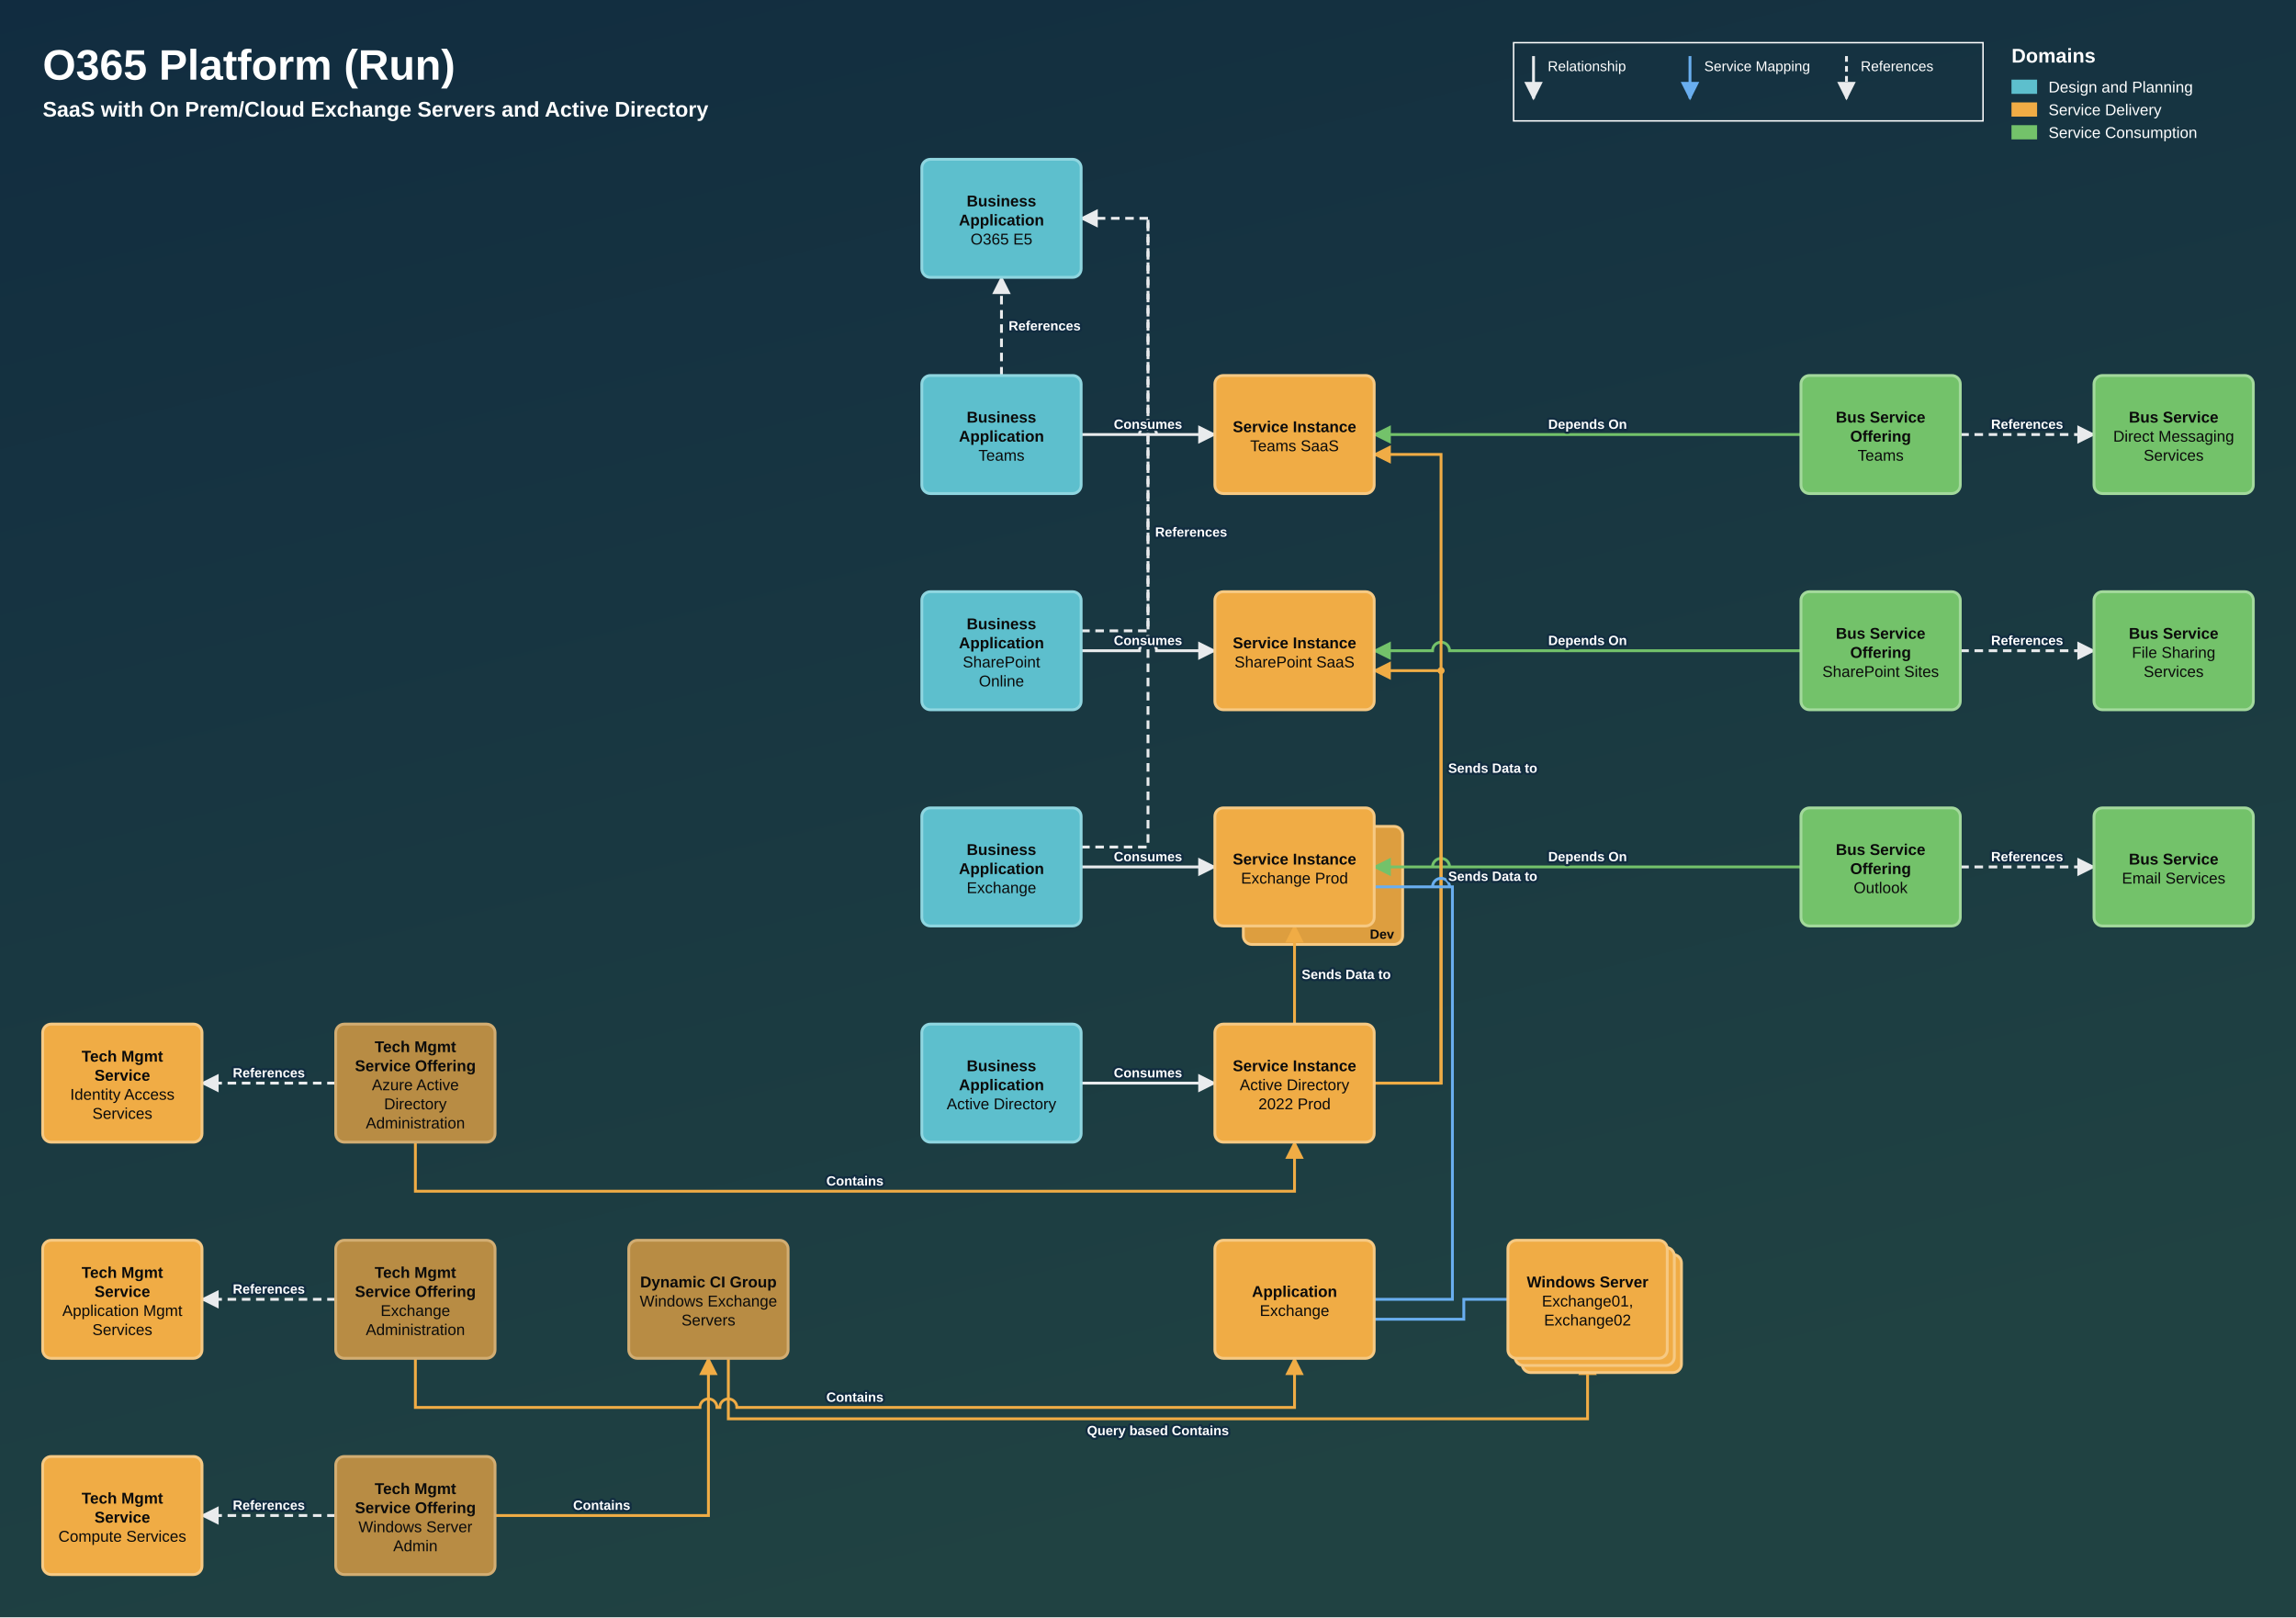
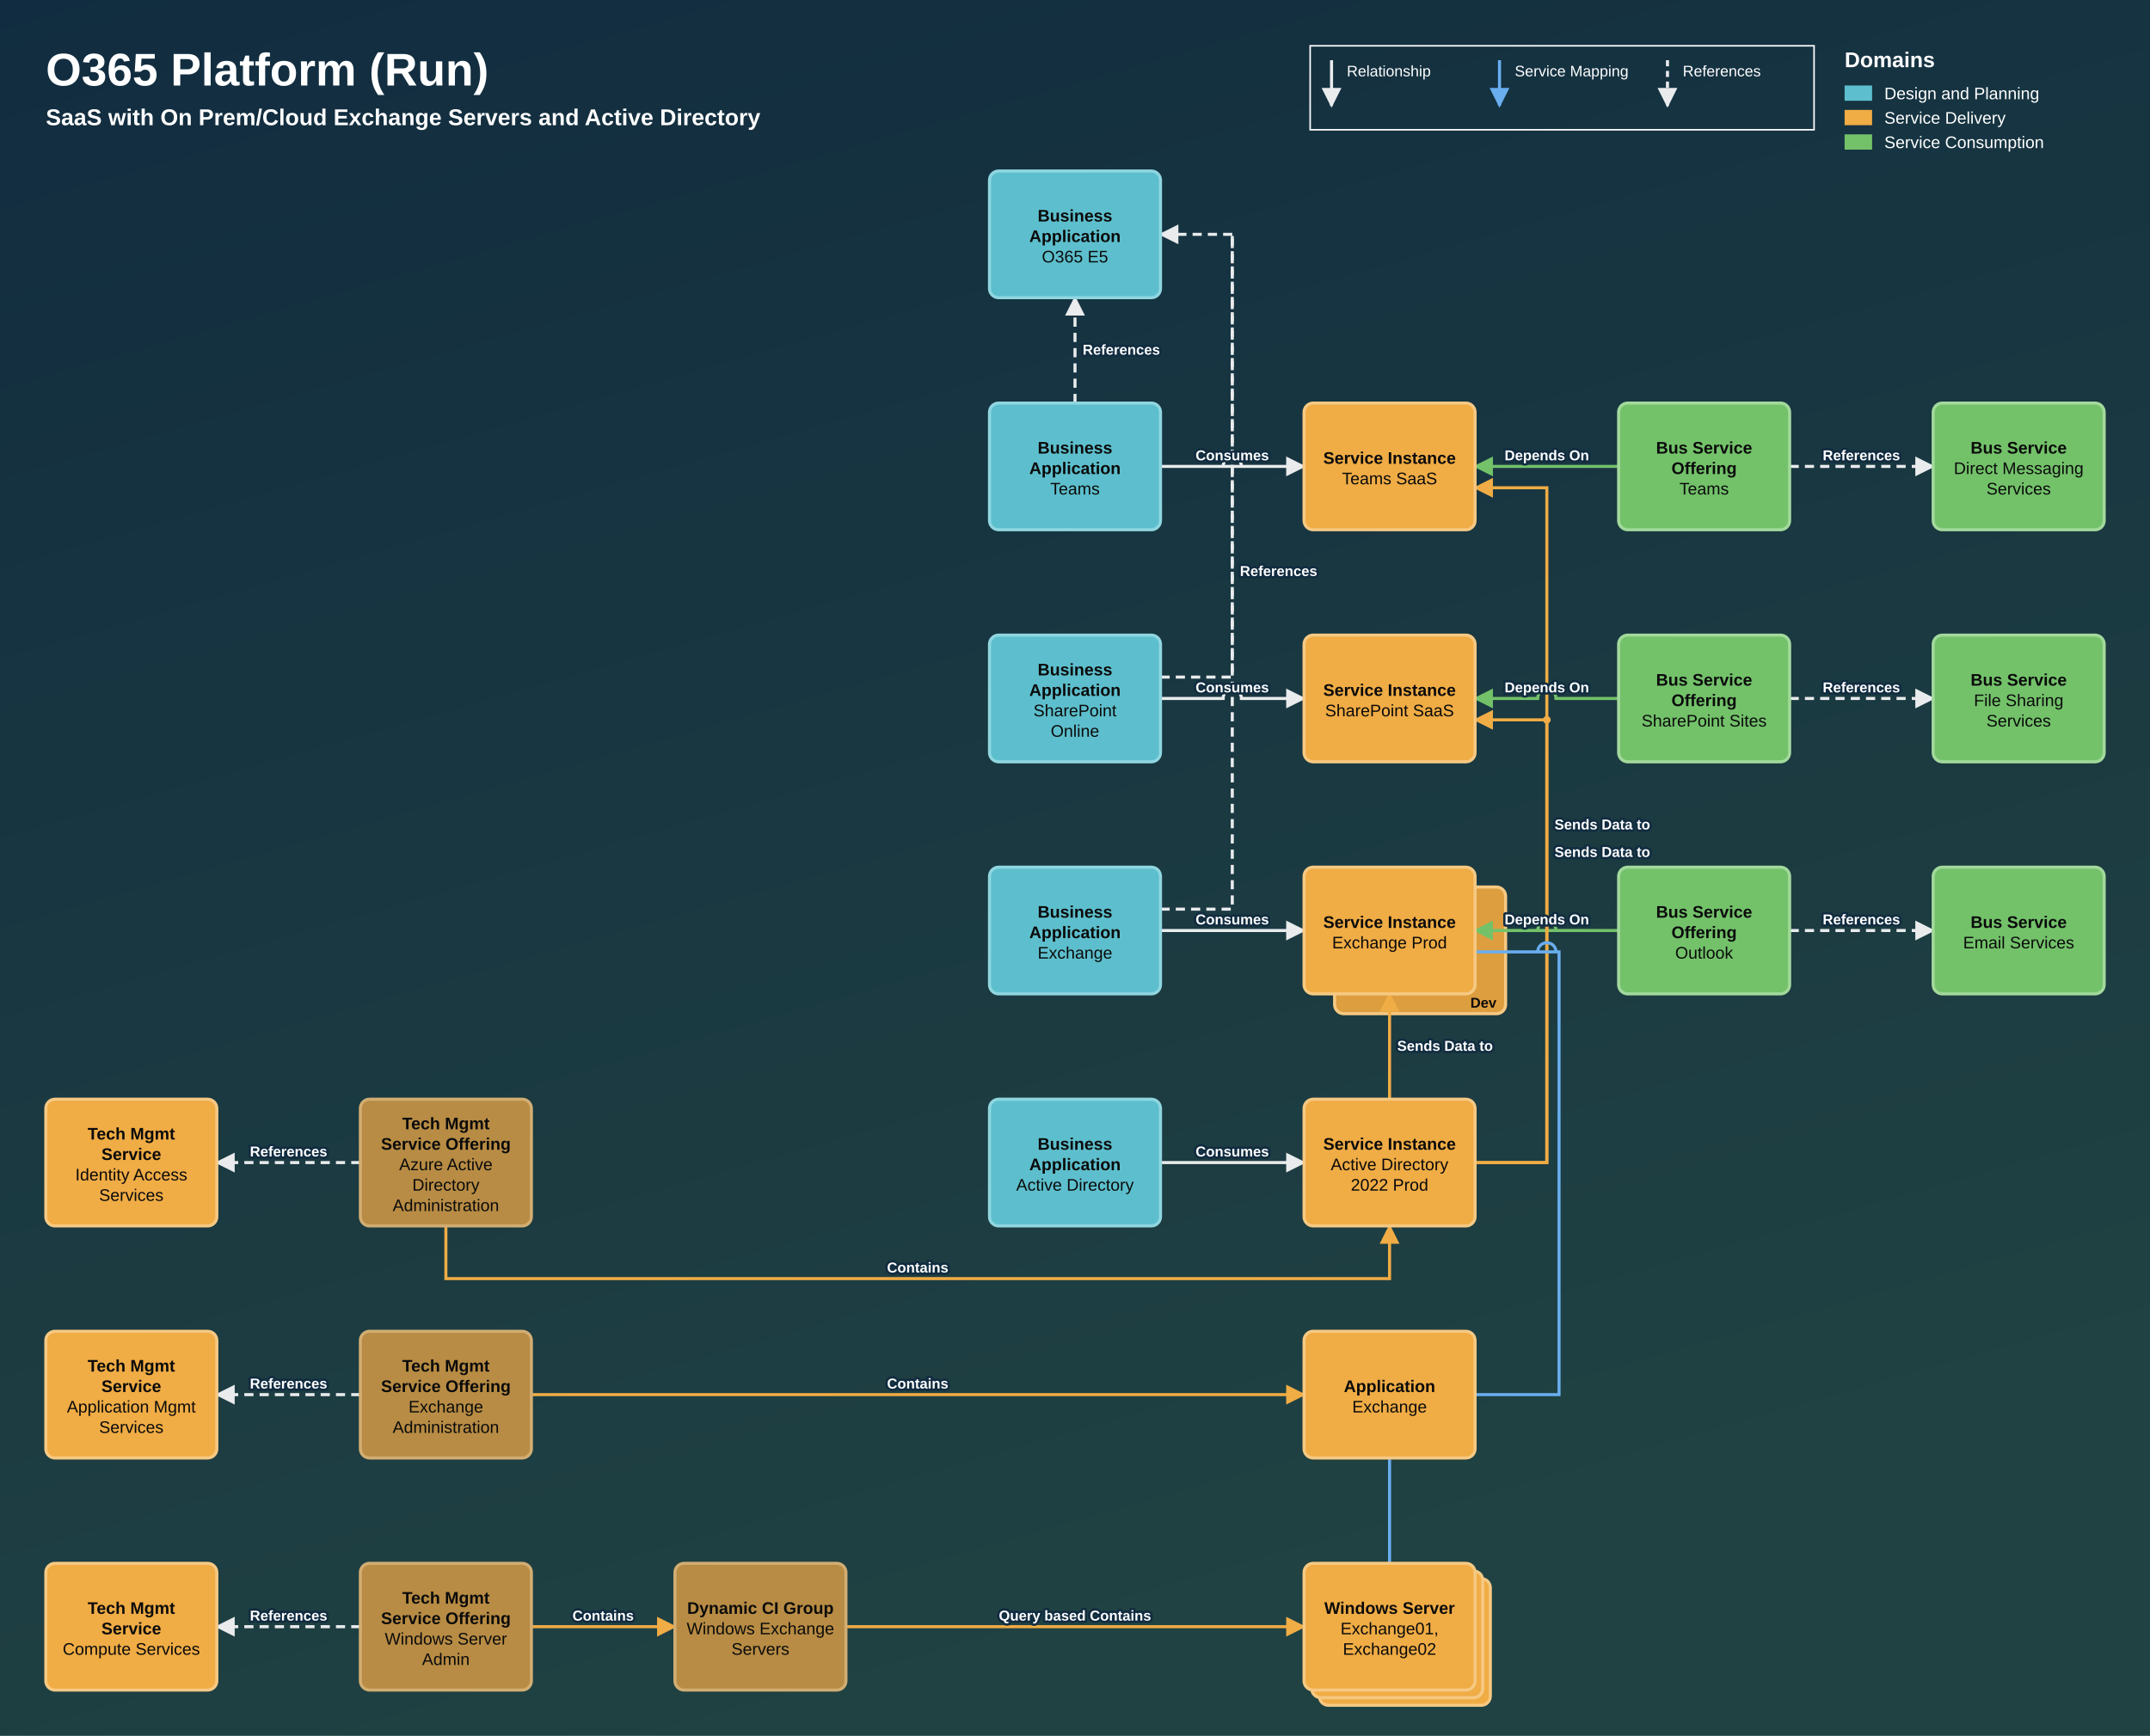
- <svg xmlns="http://www.w3.org/2000/svg" viewBox="0 0 1614 1137" width="1614" height="1137" font-family="-apple-system, 'Segoe UI', 'Helvetica Neue', Arial, sans-serif">
+ <svg xmlns="http://www.w3.org/2000/svg" viewBox="0 0 1408 1137" width="1408" height="1137" font-family="-apple-system, 'Segoe UI', 'Helvetica Neue', Arial, sans-serif">
  <defs>
    <marker id="arw-e9ebed" viewBox="0 0 10 10" refX="9" refY="5" markerWidth="6.5" markerHeight="6.5" orient="auto-start-reverse">
      <path d="M 0 0 L 10 5 L 0 10 z" fill="#e9ebed" />
    </marker>
    <marker id="arw-73c26a" viewBox="0 0 10 10" refX="9" refY="5" markerWidth="6.5" markerHeight="6.5" orient="auto-start-reverse">
      <path d="M 0 0 L 10 5 L 0 10 z" fill="#73c26a" />
    </marker>
    <marker id="arw-f0ac45" viewBox="0 0 10 10" refX="9" refY="5" markerWidth="6.5" markerHeight="6.5" orient="auto-start-reverse">
      <path d="M 0 0 L 10 5 L 0 10 z" fill="#f0ac45" />
    </marker>
    <marker id="arw-69aeef" viewBox="0 0 10 10" refX="9" refY="5" markerWidth="6.5" markerHeight="6.5" orient="auto-start-reverse">
      <path d="M 0 0 L 10 5 L 0 10 z" fill="#69aeef" />
    </marker>
    <linearGradient id="gf-bg" x1="0" y1="0" x2="0.35" y2="1">
      <stop offset="0" stop-color="#112c40" />
      <stop offset="1" stop-color="#204242" />
    </linearGradient>
  </defs>
-   <rect x="0" y="0" width="1614" height="1137" fill="url(#gf-bg)" />
+   <rect x="0" y="0" width="1408" height="1137" fill="url(#gf-bg)" />
  <text x="30" y="56" font-size="30" font-weight="700" fill="#ffffff">O365 Platform (Run)</text>
-   <text x="1414" y="44" font-size="14" font-weight="700" fill="#ffffff">Domains</text>
-   <rect x="1414" y="56" width="18" height="10" fill="#5dbfcd" />
-   <text x="1440" y="65" font-size="11" fill="#ffffff">Design and Planning</text>
-   <rect x="1414" y="72" width="18" height="10" fill="#f0ac45" />
-   <text x="1440" y="81" font-size="11" fill="#ffffff">Service Delivery</text>
-   <rect x="1414" y="88" width="18" height="10" fill="#73c26a" />
-   <text x="1440" y="97" font-size="11" fill="#ffffff">Service Consumption</text>
-   <rect x="1064" y="30" width="330" height="55" fill="none" stroke="#ffffff" stroke-width="1" />
-   <path d="M 1078 39.429 L 1078 69.286" stroke="#e9ebed" stroke-width="2" marker-end="url(#arw-e9ebed)" />
-   <text x="1088" y="50" font-size="10" fill="#ffffff">Relationship</text>
-   <path d="M 1188 39.429 L 1188 69.286" stroke="#69aeef" stroke-width="2" marker-end="url(#arw-69aeef)" />
-   <text x="1198" y="50" font-size="10" fill="#ffffff">Service Mapping</text>
-   <path d="M 1298 39.429 L 1298 69.286" stroke="#e9ebed" stroke-width="2" stroke-dasharray="4 3" marker-end="url(#arw-e9ebed)" />
-   <text x="1308" y="50" font-size="10" fill="#ffffff">References</text>
+   <text x="1208" y="44" font-size="14" font-weight="700" fill="#ffffff">Domains</text>
+   <rect x="1208" y="56" width="18" height="10" fill="#5dbfcd" />
+   <text x="1234" y="65" font-size="11" fill="#ffffff">Design and Planning</text>
+   <rect x="1208" y="72" width="18" height="10" fill="#f0ac45" />
+   <text x="1234" y="81" font-size="11" fill="#ffffff">Service Delivery</text>
+   <rect x="1208" y="88" width="18" height="10" fill="#73c26a" />
+   <text x="1234" y="97" font-size="11" fill="#ffffff">Service Consumption</text>
+   <rect x="858" y="30" width="330" height="55" fill="none" stroke="#ffffff" stroke-width="1" />
+   <path d="M 872 39.429 L 872 69.286" stroke="#e9ebed" stroke-width="2" marker-end="url(#arw-e9ebed)" />
+   <text x="882" y="50" font-size="10" fill="#ffffff">Relationship</text>
+   <path d="M 982 39.429 L 982 69.286" stroke="#69aeef" stroke-width="2" marker-end="url(#arw-69aeef)" />
+   <text x="992" y="50" font-size="10" fill="#ffffff">Service Mapping</text>
+   <path d="M 1092 39.429 L 1092 69.286" stroke="#e9ebed" stroke-width="2" stroke-dasharray="4 3" marker-end="url(#arw-e9ebed)" />
+   <text x="1102" y="50" font-size="10" fill="#ffffff">References</text>
  <text x="30" y="82" font-size="15" font-weight="600" fill="#ffffff">SaaS with On Prem/Cloud Exchange Servers and Active Directory</text>
  <rect x="874" y="581" width="112" height="83" rx="6" fill="#dd9e3f" stroke="#f6c983" stroke-width="2" />
  <text x="980" y="660" text-anchor="end" font-size="9.3" font-weight="600" fill="#0b0b0b">Dev</text>
  <path d="M 760 305.5 L 801 305.5 A 6 6 0 0 1 813 305.5 L 801 305.5 A 6 6 0 0 1 813 305.5 L 854 305.5" fill="none" stroke="#e9ebed" stroke-width="2" marker-end="url(#arw-e9ebed)" />
  <path d="M 760 457.5 L 801 457.5 A 6 6 0 0 1 813 457.5 L 854 457.5" fill="none" stroke="#e9ebed" stroke-width="2" marker-end="url(#arw-e9ebed)" />
  <path d="M 760 609.5 L 854 609.5" fill="none" stroke="#e9ebed" stroke-width="2" marker-end="url(#arw-e9ebed)" />
  <path d="M 760 761.5 L 854 761.5" fill="none" stroke="#e9ebed" stroke-width="2" marker-end="url(#arw-e9ebed)" />
-   <path d="M 1266 305.5 L 966 305.5" fill="none" stroke="#73c26a" stroke-width="2" marker-end="url(#arw-73c26a)" />
-   <path d="M 1266 457.5 L 1019 457.5 A 6 6 0 0 0 1007 457.5 L 966 457.5" fill="none" stroke="#73c26a" stroke-width="2" marker-end="url(#arw-73c26a)" />
-   <path d="M 1266 609.5 L 1019 609.5 A 6 6 0 0 0 1007 609.5 L 1019 609.5 A 6 6 0 0 0 1007 609.5 L 966 609.5" fill="none" stroke="#73c26a" stroke-width="2" marker-end="url(#arw-73c26a)" />
+   <path d="M 1060 305.5 L 966 305.5" fill="none" stroke="#73c26a" stroke-width="2" marker-end="url(#arw-73c26a)" />
+   <path d="M 1060 457.5 L 1019 457.5 A 6 6 0 0 0 1007 457.5 L 966 457.5" fill="none" stroke="#73c26a" stroke-width="2" marker-end="url(#arw-73c26a)" />
+   <path d="M 1060 609.5 L 1019 609.5 A 6 6 0 0 0 1007 609.5 L 1019 609.5 A 6 6 0 0 0 1007 609.5 L 966 609.5" fill="none" stroke="#73c26a" stroke-width="2" marker-end="url(#arw-73c26a)" />
  <path d="M 292 803 L 292 837.5 L 910 837.5 L 910 803" fill="none" stroke="#f0ac45" stroke-width="2" marker-end="url(#arw-f0ac45)" />
-   <path d="M 292 955 L 292 989.5 L 492 989.5 A 6 6 0 0 1 504 989.5 L 506 989.5 A 6 6 0 0 1 518 989.5 L 910 989.5 L 910 955" fill="none" stroke="#f0ac45" stroke-width="2" marker-end="url(#arw-f0ac45)" />
-   <path d="M 348 1065.5 L 498 1065.5 L 498 955" fill="none" stroke="#f0ac45" stroke-width="2" marker-end="url(#arw-f0ac45)" />
-   <path d="M 512 955 L 512 997.5 L 1116 997.5 L 1116 955" fill="none" stroke="#f0ac45" stroke-width="2" marker-end="url(#arw-f0ac45)" />
+   <path d="M 348 913.5 L 854 913.5" fill="none" stroke="#f0ac45" stroke-width="2" marker-end="url(#arw-f0ac45)" />
+   <path d="M 348 1065.5 L 442 1065.5" fill="none" stroke="#f0ac45" stroke-width="2" marker-end="url(#arw-f0ac45)" />
+   <path d="M 554 1065.5 L 854 1065.5" fill="none" stroke="#f0ac45" stroke-width="2" marker-end="url(#arw-f0ac45)" />
  <path d="M 966 761.5 L 1013 761.5 L 1013 319.5 L 966 319.5" fill="none" stroke="#f0ac45" stroke-width="2" marker-end="url(#arw-f0ac45)" />
  <path d="M 966 761.5 L 1013 761.5 L 1013 471.5 L 966 471.5" fill="none" stroke="#f0ac45" stroke-width="2" marker-end="url(#arw-f0ac45)" />
  <path d="M 910 720 L 910 651" fill="none" stroke="#f0ac45" stroke-width="2" marker-end="url(#arw-f0ac45)" />
  <path d="M 966 623.5 L 1007 623.5 A 6 6 0 0 1 1019 623.5 L 1007 623.5 A 6 6 0 0 1 1019 623.5 L 1021 623.5 L 1021 913.5 L 966 913.5" fill="none" stroke="#69aeef" stroke-width="2" />
-   <path d="M 966 927.5 L 1029 927.5 L 1029 913.5 L 1060 913.5" fill="none" stroke="#69aeef" stroke-width="2" />
+   <path d="M 910 955 L 910 1024" fill="none" stroke="#69aeef" stroke-width="2" />
  <path d="M 704 264 L 704 195" fill="none" stroke="#e9ebed" stroke-width="2" stroke-dasharray="6 4" marker-end="url(#arw-e9ebed)" />
  <path d="M 807 153.5 L 760 153.5" fill="none" stroke="#e9ebed" stroke-width="2" stroke-dasharray="6 4" marker-end="url(#arw-e9ebed)" />
  <path d="M 760 443.5 L 807 443.5 L 807 153.5" fill="none" stroke="#e9ebed" stroke-width="2" stroke-dasharray="6 4" />
  <path d="M 760 595.5 L 807 595.5 L 807 153.5" fill="none" stroke="#e9ebed" stroke-width="2" stroke-dasharray="6 4" />
-   <path d="M 1378 305.5 L 1472 305.5" fill="none" stroke="#e9ebed" stroke-width="2" stroke-dasharray="6 4" marker-end="url(#arw-e9ebed)" />
-   <path d="M 1378 457.5 L 1472 457.5" fill="none" stroke="#e9ebed" stroke-width="2" stroke-dasharray="6 4" marker-end="url(#arw-e9ebed)" />
-   <path d="M 1378 609.5 L 1472 609.5" fill="none" stroke="#e9ebed" stroke-width="2" stroke-dasharray="6 4" marker-end="url(#arw-e9ebed)" />
+   <path d="M 1172 305.5 L 1266 305.5" fill="none" stroke="#e9ebed" stroke-width="2" stroke-dasharray="6 4" marker-end="url(#arw-e9ebed)" />
+   <path d="M 1172 457.5 L 1266 457.5" fill="none" stroke="#e9ebed" stroke-width="2" stroke-dasharray="6 4" marker-end="url(#arw-e9ebed)" />
+   <path d="M 1172 609.5 L 1266 609.5" fill="none" stroke="#e9ebed" stroke-width="2" stroke-dasharray="6 4" marker-end="url(#arw-e9ebed)" />
  <path d="M 236 761.5 L 142 761.5" fill="none" stroke="#e9ebed" stroke-width="2" stroke-dasharray="6 4" marker-end="url(#arw-e9ebed)" />
  <path d="M 236 913.5 L 142 913.5" fill="none" stroke="#e9ebed" stroke-width="2" stroke-dasharray="6 4" marker-end="url(#arw-e9ebed)" />
  <path d="M 236 1065.5 L 142 1065.5" fill="none" stroke="#e9ebed" stroke-width="2" stroke-dasharray="6 4" marker-end="url(#arw-e9ebed)" />
  <circle cx="1013" cy="471.5" r="2.5" fill="#f0ac45" />
  <rect x="648" y="112" width="112" height="83" rx="6" fill="#5dbfcd" stroke="#8fd6e0" stroke-width="2" />
  <text x="704" y="145.1" text-anchor="middle" font-size="11" font-weight="700" fill="#0b0b0b">Business</text>
  <text x="704" y="158.5" text-anchor="middle" font-size="11" font-weight="700" fill="#0b0b0b">Application</text>
  <text x="704" y="171.9" text-anchor="middle" font-size="11" font-weight="400" fill="#0b0b0b">O365 E5</text>
  <rect x="648" y="264" width="112" height="83" rx="6" fill="#5dbfcd" stroke="#8fd6e0" stroke-width="2" />
  <text x="704" y="297.1" text-anchor="middle" font-size="11" font-weight="700" fill="#0b0b0b">Business</text>
  <text x="704" y="310.5" text-anchor="middle" font-size="11" font-weight="700" fill="#0b0b0b">Application</text>
  <text x="704" y="323.9" text-anchor="middle" font-size="11" font-weight="400" fill="#0b0b0b">Teams</text>
  <rect x="854" y="264" width="112" height="83" rx="6" fill="#f0ac45" stroke="#f6c983" stroke-width="2" />
  <text x="910" y="303.8" text-anchor="middle" font-size="11" font-weight="700" fill="#0b0b0b">Service Instance</text>
  <text x="910" y="317.2" text-anchor="middle" font-size="11" font-weight="400" fill="#0b0b0b">Teams SaaS</text>
+   <rect x="1060" y="264" width="112" height="83" rx="6" fill="#73c26a" stroke="#a3d99c" stroke-width="2" />
+   <text x="1116" y="297.1" text-anchor="middle" font-size="11" font-weight="700" fill="#0b0b0b">Bus Service</text>
+   <text x="1116" y="310.5" text-anchor="middle" font-size="11" font-weight="700" fill="#0b0b0b">Offering</text>
+   <text x="1116" y="323.9" text-anchor="middle" font-size="11" font-weight="400" fill="#0b0b0b">Teams</text>
  <rect x="1266" y="264" width="112" height="83" rx="6" fill="#73c26a" stroke="#a3d99c" stroke-width="2" />
  <text x="1322" y="297.1" text-anchor="middle" font-size="11" font-weight="700" fill="#0b0b0b">Bus Service</text>
-   <text x="1322" y="310.5" text-anchor="middle" font-size="11" font-weight="700" fill="#0b0b0b">Offering</text>
-   <text x="1322" y="323.9" text-anchor="middle" font-size="11" font-weight="400" fill="#0b0b0b">Teams</text>
-   <rect x="1472" y="264" width="112" height="83" rx="6" fill="#73c26a" stroke="#a3d99c" stroke-width="2" />
-   <text x="1528" y="297.1" text-anchor="middle" font-size="11" font-weight="700" fill="#0b0b0b">Bus Service</text>
-   <text x="1528" y="310.5" text-anchor="middle" font-size="11" font-weight="400" fill="#0b0b0b">Direct Messaging</text>
-   <text x="1528" y="323.9" text-anchor="middle" font-size="11" font-weight="400" fill="#0b0b0b">Services</text>
+   <text x="1322" y="310.5" text-anchor="middle" font-size="11" font-weight="400" fill="#0b0b0b">Direct Messaging</text>
+   <text x="1322" y="323.9" text-anchor="middle" font-size="11" font-weight="400" fill="#0b0b0b">Services</text>
  <rect x="648" y="416" width="112" height="83" rx="6" fill="#5dbfcd" stroke="#8fd6e0" stroke-width="2" />
  <text x="704" y="442.4" text-anchor="middle" font-size="11" font-weight="700" fill="#0b0b0b">Business</text>
  <text x="704" y="455.8" text-anchor="middle" font-size="11" font-weight="700" fill="#0b0b0b">Application</text>
  <text x="704" y="469.2" text-anchor="middle" font-size="11" font-weight="400" fill="#0b0b0b">SharePoint</text>
  <text x="704" y="482.6" text-anchor="middle" font-size="11" font-weight="400" fill="#0b0b0b">Online</text>
  <rect x="854" y="416" width="112" height="83" rx="6" fill="#f0ac45" stroke="#f6c983" stroke-width="2" />
  <text x="910" y="455.8" text-anchor="middle" font-size="11" font-weight="700" fill="#0b0b0b">Service Instance</text>
  <text x="910" y="469.2" text-anchor="middle" font-size="11" font-weight="400" fill="#0b0b0b">SharePoint SaaS</text>
+   <rect x="1060" y="416" width="112" height="83" rx="6" fill="#73c26a" stroke="#a3d99c" stroke-width="2" />
+   <text x="1116" y="449.1" text-anchor="middle" font-size="11" font-weight="700" fill="#0b0b0b">Bus Service</text>
+   <text x="1116" y="462.5" text-anchor="middle" font-size="11" font-weight="700" fill="#0b0b0b">Offering</text>
+   <text x="1116" y="475.9" text-anchor="middle" font-size="11" font-weight="400" fill="#0b0b0b">SharePoint Sites</text>
  <rect x="1266" y="416" width="112" height="83" rx="6" fill="#73c26a" stroke="#a3d99c" stroke-width="2" />
  <text x="1322" y="449.1" text-anchor="middle" font-size="11" font-weight="700" fill="#0b0b0b">Bus Service</text>
-   <text x="1322" y="462.5" text-anchor="middle" font-size="11" font-weight="700" fill="#0b0b0b">Offering</text>
-   <text x="1322" y="475.9" text-anchor="middle" font-size="11" font-weight="400" fill="#0b0b0b">SharePoint Sites</text>
-   <rect x="1472" y="416" width="112" height="83" rx="6" fill="#73c26a" stroke="#a3d99c" stroke-width="2" />
-   <text x="1528" y="449.1" text-anchor="middle" font-size="11" font-weight="700" fill="#0b0b0b">Bus Service</text>
-   <text x="1528" y="462.5" text-anchor="middle" font-size="11" font-weight="400" fill="#0b0b0b">File Sharing</text>
-   <text x="1528" y="475.9" text-anchor="middle" font-size="11" font-weight="400" fill="#0b0b0b">Services</text>
+   <text x="1322" y="462.5" text-anchor="middle" font-size="11" font-weight="400" fill="#0b0b0b">File Sharing</text>
+   <text x="1322" y="475.9" text-anchor="middle" font-size="11" font-weight="400" fill="#0b0b0b">Services</text>
  <rect x="648" y="568" width="112" height="83" rx="6" fill="#5dbfcd" stroke="#8fd6e0" stroke-width="2" />
  <text x="704" y="601.1" text-anchor="middle" font-size="11" font-weight="700" fill="#0b0b0b">Business</text>
  <text x="704" y="614.5" text-anchor="middle" font-size="11" font-weight="700" fill="#0b0b0b">Application</text>
  <text x="704" y="627.9" text-anchor="middle" font-size="11" font-weight="400" fill="#0b0b0b">Exchange</text>
  <rect x="854" y="568" width="112" height="83" rx="6" fill="#f0ac45" stroke="#f6c983" stroke-width="2" />
  <text x="910" y="607.8" text-anchor="middle" font-size="11" font-weight="700" fill="#0b0b0b">Service Instance</text>
  <text x="910" y="621.2" text-anchor="middle" font-size="11" font-weight="400" fill="#0b0b0b">Exchange Prod</text>
+   <rect x="1060" y="568" width="112" height="83" rx="6" fill="#73c26a" stroke="#a3d99c" stroke-width="2" />
+   <text x="1116" y="601.1" text-anchor="middle" font-size="11" font-weight="700" fill="#0b0b0b">Bus Service</text>
+   <text x="1116" y="614.5" text-anchor="middle" font-size="11" font-weight="700" fill="#0b0b0b">Offering</text>
+   <text x="1116" y="627.9" text-anchor="middle" font-size="11" font-weight="400" fill="#0b0b0b">Outlook</text>
  <rect x="1266" y="568" width="112" height="83" rx="6" fill="#73c26a" stroke="#a3d99c" stroke-width="2" />
-   <text x="1322" y="601.1" text-anchor="middle" font-size="11" font-weight="700" fill="#0b0b0b">Bus Service</text>
-   <text x="1322" y="614.5" text-anchor="middle" font-size="11" font-weight="700" fill="#0b0b0b">Offering</text>
-   <text x="1322" y="627.9" text-anchor="middle" font-size="11" font-weight="400" fill="#0b0b0b">Outlook</text>
-   <rect x="1472" y="568" width="112" height="83" rx="6" fill="#73c26a" stroke="#a3d99c" stroke-width="2" />
-   <text x="1528" y="607.8" text-anchor="middle" font-size="11" font-weight="700" fill="#0b0b0b">Bus Service</text>
-   <text x="1528" y="621.2" text-anchor="middle" font-size="11" font-weight="400" fill="#0b0b0b">Email Services</text>
+   <text x="1322" y="607.8" text-anchor="middle" font-size="11" font-weight="700" fill="#0b0b0b">Bus Service</text>
+   <text x="1322" y="621.2" text-anchor="middle" font-size="11" font-weight="400" fill="#0b0b0b">Email Services</text>
  <rect x="30" y="720" width="112" height="83" rx="6" fill="#f0ac45" stroke="#f6c983" stroke-width="2" />
  <text x="86" y="746.4" text-anchor="middle" font-size="11" font-weight="700" fill="#0b0b0b">Tech Mgmt</text>
  <text x="86" y="759.8" text-anchor="middle" font-size="11" font-weight="700" fill="#0b0b0b">Service</text>
  <text x="86" y="773.2" text-anchor="middle" font-size="11" font-weight="400" fill="#0b0b0b">Identity Access</text>
  <text x="86" y="786.6" text-anchor="middle" font-size="11" font-weight="400" fill="#0b0b0b">Services</text>
  <rect x="236" y="720" width="112" height="83" rx="6" fill="#b88c44" stroke="#d2ad72" stroke-width="2" />
  <text x="292" y="739.7" text-anchor="middle" font-size="11" font-weight="700" fill="#0b0b0b">Tech Mgmt</text>
  <text x="292" y="753.1" text-anchor="middle" font-size="11" font-weight="700" fill="#0b0b0b">Service Offering</text>
  <text x="292" y="766.5" text-anchor="middle" font-size="11" font-weight="400" fill="#0b0b0b">Azure Active</text>
  <text x="292" y="779.9" text-anchor="middle" font-size="11" font-weight="400" fill="#0b0b0b">Directory</text>
  <text x="292" y="793.3" text-anchor="middle" font-size="11" font-weight="400" fill="#0b0b0b">Administration</text>
  <rect x="648" y="720" width="112" height="83" rx="6" fill="#5dbfcd" stroke="#8fd6e0" stroke-width="2" />
  <text x="704" y="753.1" text-anchor="middle" font-size="11" font-weight="700" fill="#0b0b0b">Business</text>
  <text x="704" y="766.5" text-anchor="middle" font-size="11" font-weight="700" fill="#0b0b0b">Application</text>
  <text x="704" y="779.9" text-anchor="middle" font-size="11" font-weight="400" fill="#0b0b0b">Active Directory</text>
  <rect x="854" y="720" width="112" height="83" rx="6" fill="#f0ac45" stroke="#f6c983" stroke-width="2" />
  <text x="910" y="753.1" text-anchor="middle" font-size="11" font-weight="700" fill="#0b0b0b">Service Instance</text>
  <text x="910" y="766.5" text-anchor="middle" font-size="11" font-weight="400" fill="#0b0b0b">Active Directory</text>
  <text x="910" y="779.9" text-anchor="middle" font-size="11" font-weight="400" fill="#0b0b0b">2022 Prod</text>
  <rect x="30" y="872" width="112" height="83" rx="6" fill="#f0ac45" stroke="#f6c983" stroke-width="2" />
  <text x="86" y="898.4" text-anchor="middle" font-size="11" font-weight="700" fill="#0b0b0b">Tech Mgmt</text>
  <text x="86" y="911.8" text-anchor="middle" font-size="11" font-weight="700" fill="#0b0b0b">Service</text>
  <text x="86" y="925.2" text-anchor="middle" font-size="11" font-weight="400" fill="#0b0b0b">Application Mgmt</text>
  <text x="86" y="938.6" text-anchor="middle" font-size="11" font-weight="400" fill="#0b0b0b">Services</text>
  <rect x="236" y="872" width="112" height="83" rx="6" fill="#b88c44" stroke="#d2ad72" stroke-width="2" />
  <text x="292" y="898.4" text-anchor="middle" font-size="11" font-weight="700" fill="#0b0b0b">Tech Mgmt</text>
  <text x="292" y="911.8" text-anchor="middle" font-size="11" font-weight="700" fill="#0b0b0b">Service Offering</text>
  <text x="292" y="925.2" text-anchor="middle" font-size="11" font-weight="400" fill="#0b0b0b">Exchange</text>
  <text x="292" y="938.6" text-anchor="middle" font-size="11" font-weight="400" fill="#0b0b0b">Administration</text>
-   <rect x="442" y="872" width="112" height="83" rx="6" fill="#b88c44" stroke="#d2ad72" stroke-width="2" />
-   <text x="498" y="905.1" text-anchor="middle" font-size="11" font-weight="700" fill="#0b0b0b">Dynamic CI Group</text>
-   <text x="498" y="918.5" text-anchor="middle" font-size="11" font-weight="400" fill="#0b0b0b">Windows Exchange</text>
-   <text x="498" y="931.9" text-anchor="middle" font-size="11" font-weight="400" fill="#0b0b0b">Servers</text>
  <rect x="854" y="872" width="112" height="83" rx="6" fill="#f0ac45" stroke="#f6c983" stroke-width="2" />
  <text x="910" y="911.8" text-anchor="middle" font-size="11" font-weight="700" fill="#0b0b0b">Application</text>
  <text x="910" y="925.2" text-anchor="middle" font-size="11" font-weight="400" fill="#0b0b0b">Exchange</text>
-   <rect x="1070" y="882" width="112" height="83" rx="6" fill="#f0ac45" stroke="#f6c983" stroke-width="2" />
-   <rect x="1065" y="877" width="112" height="83" rx="6" fill="#f0ac45" stroke="#f6c983" stroke-width="2" />
-   <rect x="1060" y="872" width="112" height="83" rx="6" fill="#f0ac45" stroke="#f6c983" stroke-width="2" />
-   <text x="1116" y="905.1" text-anchor="middle" font-size="11" font-weight="700" fill="#0b0b0b">Windows Server</text>
-   <text x="1116" y="918.5" text-anchor="middle" font-size="11" font-weight="400" fill="#0b0b0b">Exchange01,</text>
-   <text x="1116" y="931.9" text-anchor="middle" font-size="11" font-weight="400" fill="#0b0b0b">Exchange02</text>
  <rect x="30" y="1024" width="112" height="83" rx="6" fill="#f0ac45" stroke="#f6c983" stroke-width="2" />
  <text x="86" y="1057.1" text-anchor="middle" font-size="11" font-weight="700" fill="#0b0b0b">Tech Mgmt</text>
  <text x="86" y="1070.5" text-anchor="middle" font-size="11" font-weight="700" fill="#0b0b0b">Service</text>
  <text x="86" y="1083.9" text-anchor="middle" font-size="11" font-weight="400" fill="#0b0b0b">Compute Services</text>
  <rect x="236" y="1024" width="112" height="83" rx="6" fill="#b88c44" stroke="#d2ad72" stroke-width="2" />
  <text x="292" y="1050.4" text-anchor="middle" font-size="11" font-weight="700" fill="#0b0b0b">Tech Mgmt</text>
  <text x="292" y="1063.8" text-anchor="middle" font-size="11" font-weight="700" fill="#0b0b0b">Service Offering</text>
  <text x="292" y="1077.2" text-anchor="middle" font-size="11" font-weight="400" fill="#0b0b0b">Windows Server</text>
  <text x="292" y="1090.6" text-anchor="middle" font-size="11" font-weight="400" fill="#0b0b0b">Admin</text>
+   <rect x="442" y="1024" width="112" height="83" rx="6" fill="#b88c44" stroke="#d2ad72" stroke-width="2" />
+   <text x="498" y="1057.1" text-anchor="middle" font-size="11" font-weight="700" fill="#0b0b0b">Dynamic CI Group</text>
+   <text x="498" y="1070.5" text-anchor="middle" font-size="11" font-weight="400" fill="#0b0b0b">Windows Exchange</text>
+   <text x="498" y="1083.9" text-anchor="middle" font-size="11" font-weight="400" fill="#0b0b0b">Servers</text>
+   <rect x="864" y="1034" width="112" height="83" rx="6" fill="#f0ac45" stroke="#f6c983" stroke-width="2" />
+   <rect x="859" y="1029" width="112" height="83" rx="6" fill="#f0ac45" stroke="#f6c983" stroke-width="2" />
+   <rect x="854" y="1024" width="112" height="83" rx="6" fill="#f0ac45" stroke="#f6c983" stroke-width="2" />
+   <text x="910" y="1057.1" text-anchor="middle" font-size="11" font-weight="700" fill="#0b0b0b">Windows Server</text>
+   <text x="910" y="1070.5" text-anchor="middle" font-size="11" font-weight="400" fill="#0b0b0b">Exchange01,</text>
+   <text x="910" y="1083.9" text-anchor="middle" font-size="11" font-weight="400" fill="#0b0b0b">Exchange02</text>
  <text x="807" y="301.5" text-anchor="middle" font-size="9.4" font-weight="600" fill="#ffffff" stroke="#112c40" stroke-width="3" stroke-linejoin="round" paint-order="stroke">Consumes</text>
  <text x="807" y="453.5" text-anchor="middle" font-size="9.4" font-weight="600" fill="#ffffff" stroke="#112c40" stroke-width="3" stroke-linejoin="round" paint-order="stroke">Consumes</text>
  <text x="807" y="605.5" text-anchor="middle" font-size="9.4" font-weight="600" fill="#ffffff" stroke="#112c40" stroke-width="3" stroke-linejoin="round" paint-order="stroke">Consumes</text>
  <text x="807" y="757.5" text-anchor="middle" font-size="9.4" font-weight="600" fill="#ffffff" stroke="#112c40" stroke-width="3" stroke-linejoin="round" paint-order="stroke">Consumes</text>
-   <text x="1116" y="301.5" text-anchor="middle" font-size="9.4" font-weight="600" fill="#ffffff" stroke="#112c40" stroke-width="3" stroke-linejoin="round" paint-order="stroke">Depends On</text>
-   <text x="1116" y="453.5" text-anchor="middle" font-size="9.4" font-weight="600" fill="#ffffff" stroke="#112c40" stroke-width="3" stroke-linejoin="round" paint-order="stroke">Depends On</text>
-   <text x="1116" y="605.5" text-anchor="middle" font-size="9.4" font-weight="600" fill="#ffffff" stroke="#112c40" stroke-width="3" stroke-linejoin="round" paint-order="stroke">Depends On</text>
+   <text x="1013" y="301.5" text-anchor="middle" font-size="9.4" font-weight="600" fill="#ffffff" stroke="#112c40" stroke-width="3" stroke-linejoin="round" paint-order="stroke">Depends On</text>
+   <text x="1013" y="453.5" text-anchor="middle" font-size="9.4" font-weight="600" fill="#ffffff" stroke="#112c40" stroke-width="3" stroke-linejoin="round" paint-order="stroke">Depends On</text>
+   <text x="1013" y="605.5" text-anchor="middle" font-size="9.4" font-weight="600" fill="#ffffff" stroke="#112c40" stroke-width="3" stroke-linejoin="round" paint-order="stroke">Depends On</text>
  <text x="601" y="833.5" text-anchor="middle" font-size="9.4" font-weight="600" fill="#ffffff" stroke="#112c40" stroke-width="3" stroke-linejoin="round" paint-order="stroke">Contains</text>
-   <text x="601" y="985.5" text-anchor="middle" font-size="9.4" font-weight="600" fill="#ffffff" stroke="#112c40" stroke-width="3" stroke-linejoin="round" paint-order="stroke">Contains</text>
-   <text x="423" y="1061.5" text-anchor="middle" font-size="9.4" font-weight="600" fill="#ffffff" stroke="#112c40" stroke-width="3" stroke-linejoin="round" paint-order="stroke">Contains</text>
-   <text x="814" y="1009.0" text-anchor="middle" font-size="9.4" font-weight="600" fill="#ffffff" stroke="#112c40" stroke-width="3" stroke-linejoin="round" paint-order="stroke">Query based Contains</text>
+   <text x="601" y="909.5" text-anchor="middle" font-size="9.4" font-weight="600" fill="#ffffff" stroke="#112c40" stroke-width="3" stroke-linejoin="round" paint-order="stroke">Contains</text>
+   <text x="395" y="1061.5" text-anchor="middle" font-size="9.4" font-weight="600" fill="#ffffff" stroke="#112c40" stroke-width="3" stroke-linejoin="round" paint-order="stroke">Contains</text>
+   <text x="704" y="1061.5" text-anchor="middle" font-size="9.4" font-weight="600" fill="#ffffff" stroke="#112c40" stroke-width="3" stroke-linejoin="round" paint-order="stroke">Query based Contains</text>
  <text x="1018" y="543.3" text-anchor="start" font-size="9.4" font-weight="600" fill="#ffffff" stroke="#112c40" stroke-width="3" stroke-linejoin="round" paint-order="stroke">Sends Data to</text>
-   <text x="1018" y="619.3" text-anchor="start" font-size="9.4" font-weight="600" fill="#ffffff" stroke="#112c40" stroke-width="3" stroke-linejoin="round" paint-order="stroke">Sends Data to</text>
+   <text x="1018" y="561.3" text-anchor="start" font-size="9.4" font-weight="600" fill="#ffffff" stroke="#112c40" stroke-width="3" stroke-linejoin="round" paint-order="stroke">Sends Data to</text>
  <text x="915" y="688.3" text-anchor="start" font-size="9.4" font-weight="600" fill="#ffffff" stroke="#112c40" stroke-width="3" stroke-linejoin="round" paint-order="stroke">Sends Data to</text>
  <text x="709" y="232.3" text-anchor="start" font-size="9.4" font-weight="600" fill="#ffffff" stroke="#112c40" stroke-width="3" stroke-linejoin="round" paint-order="stroke">References</text>
  <text x="812" y="377.3" text-anchor="start" font-size="9.4" font-weight="600" fill="#ffffff" stroke="#112c40" stroke-width="3" stroke-linejoin="round" paint-order="stroke">References</text>
-   <text x="1425" y="301.5" text-anchor="middle" font-size="9.4" font-weight="600" fill="#ffffff" stroke="#112c40" stroke-width="3" stroke-linejoin="round" paint-order="stroke">References</text>
-   <text x="1425" y="453.5" text-anchor="middle" font-size="9.4" font-weight="600" fill="#ffffff" stroke="#112c40" stroke-width="3" stroke-linejoin="round" paint-order="stroke">References</text>
-   <text x="1425" y="605.5" text-anchor="middle" font-size="9.4" font-weight="600" fill="#ffffff" stroke="#112c40" stroke-width="3" stroke-linejoin="round" paint-order="stroke">References</text>
+   <text x="1219" y="301.5" text-anchor="middle" font-size="9.4" font-weight="600" fill="#ffffff" stroke="#112c40" stroke-width="3" stroke-linejoin="round" paint-order="stroke">References</text>
+   <text x="1219" y="453.5" text-anchor="middle" font-size="9.4" font-weight="600" fill="#ffffff" stroke="#112c40" stroke-width="3" stroke-linejoin="round" paint-order="stroke">References</text>
+   <text x="1219" y="605.5" text-anchor="middle" font-size="9.4" font-weight="600" fill="#ffffff" stroke="#112c40" stroke-width="3" stroke-linejoin="round" paint-order="stroke">References</text>
  <text x="189" y="757.5" text-anchor="middle" font-size="9.4" font-weight="600" fill="#ffffff" stroke="#112c40" stroke-width="3" stroke-linejoin="round" paint-order="stroke">References</text>
  <text x="189" y="909.5" text-anchor="middle" font-size="9.4" font-weight="600" fill="#ffffff" stroke="#112c40" stroke-width="3" stroke-linejoin="round" paint-order="stroke">References</text>
  <text x="189" y="1061.5" text-anchor="middle" font-size="9.4" font-weight="600" fill="#ffffff" stroke="#112c40" stroke-width="3" stroke-linejoin="round" paint-order="stroke">References</text>
</svg>
